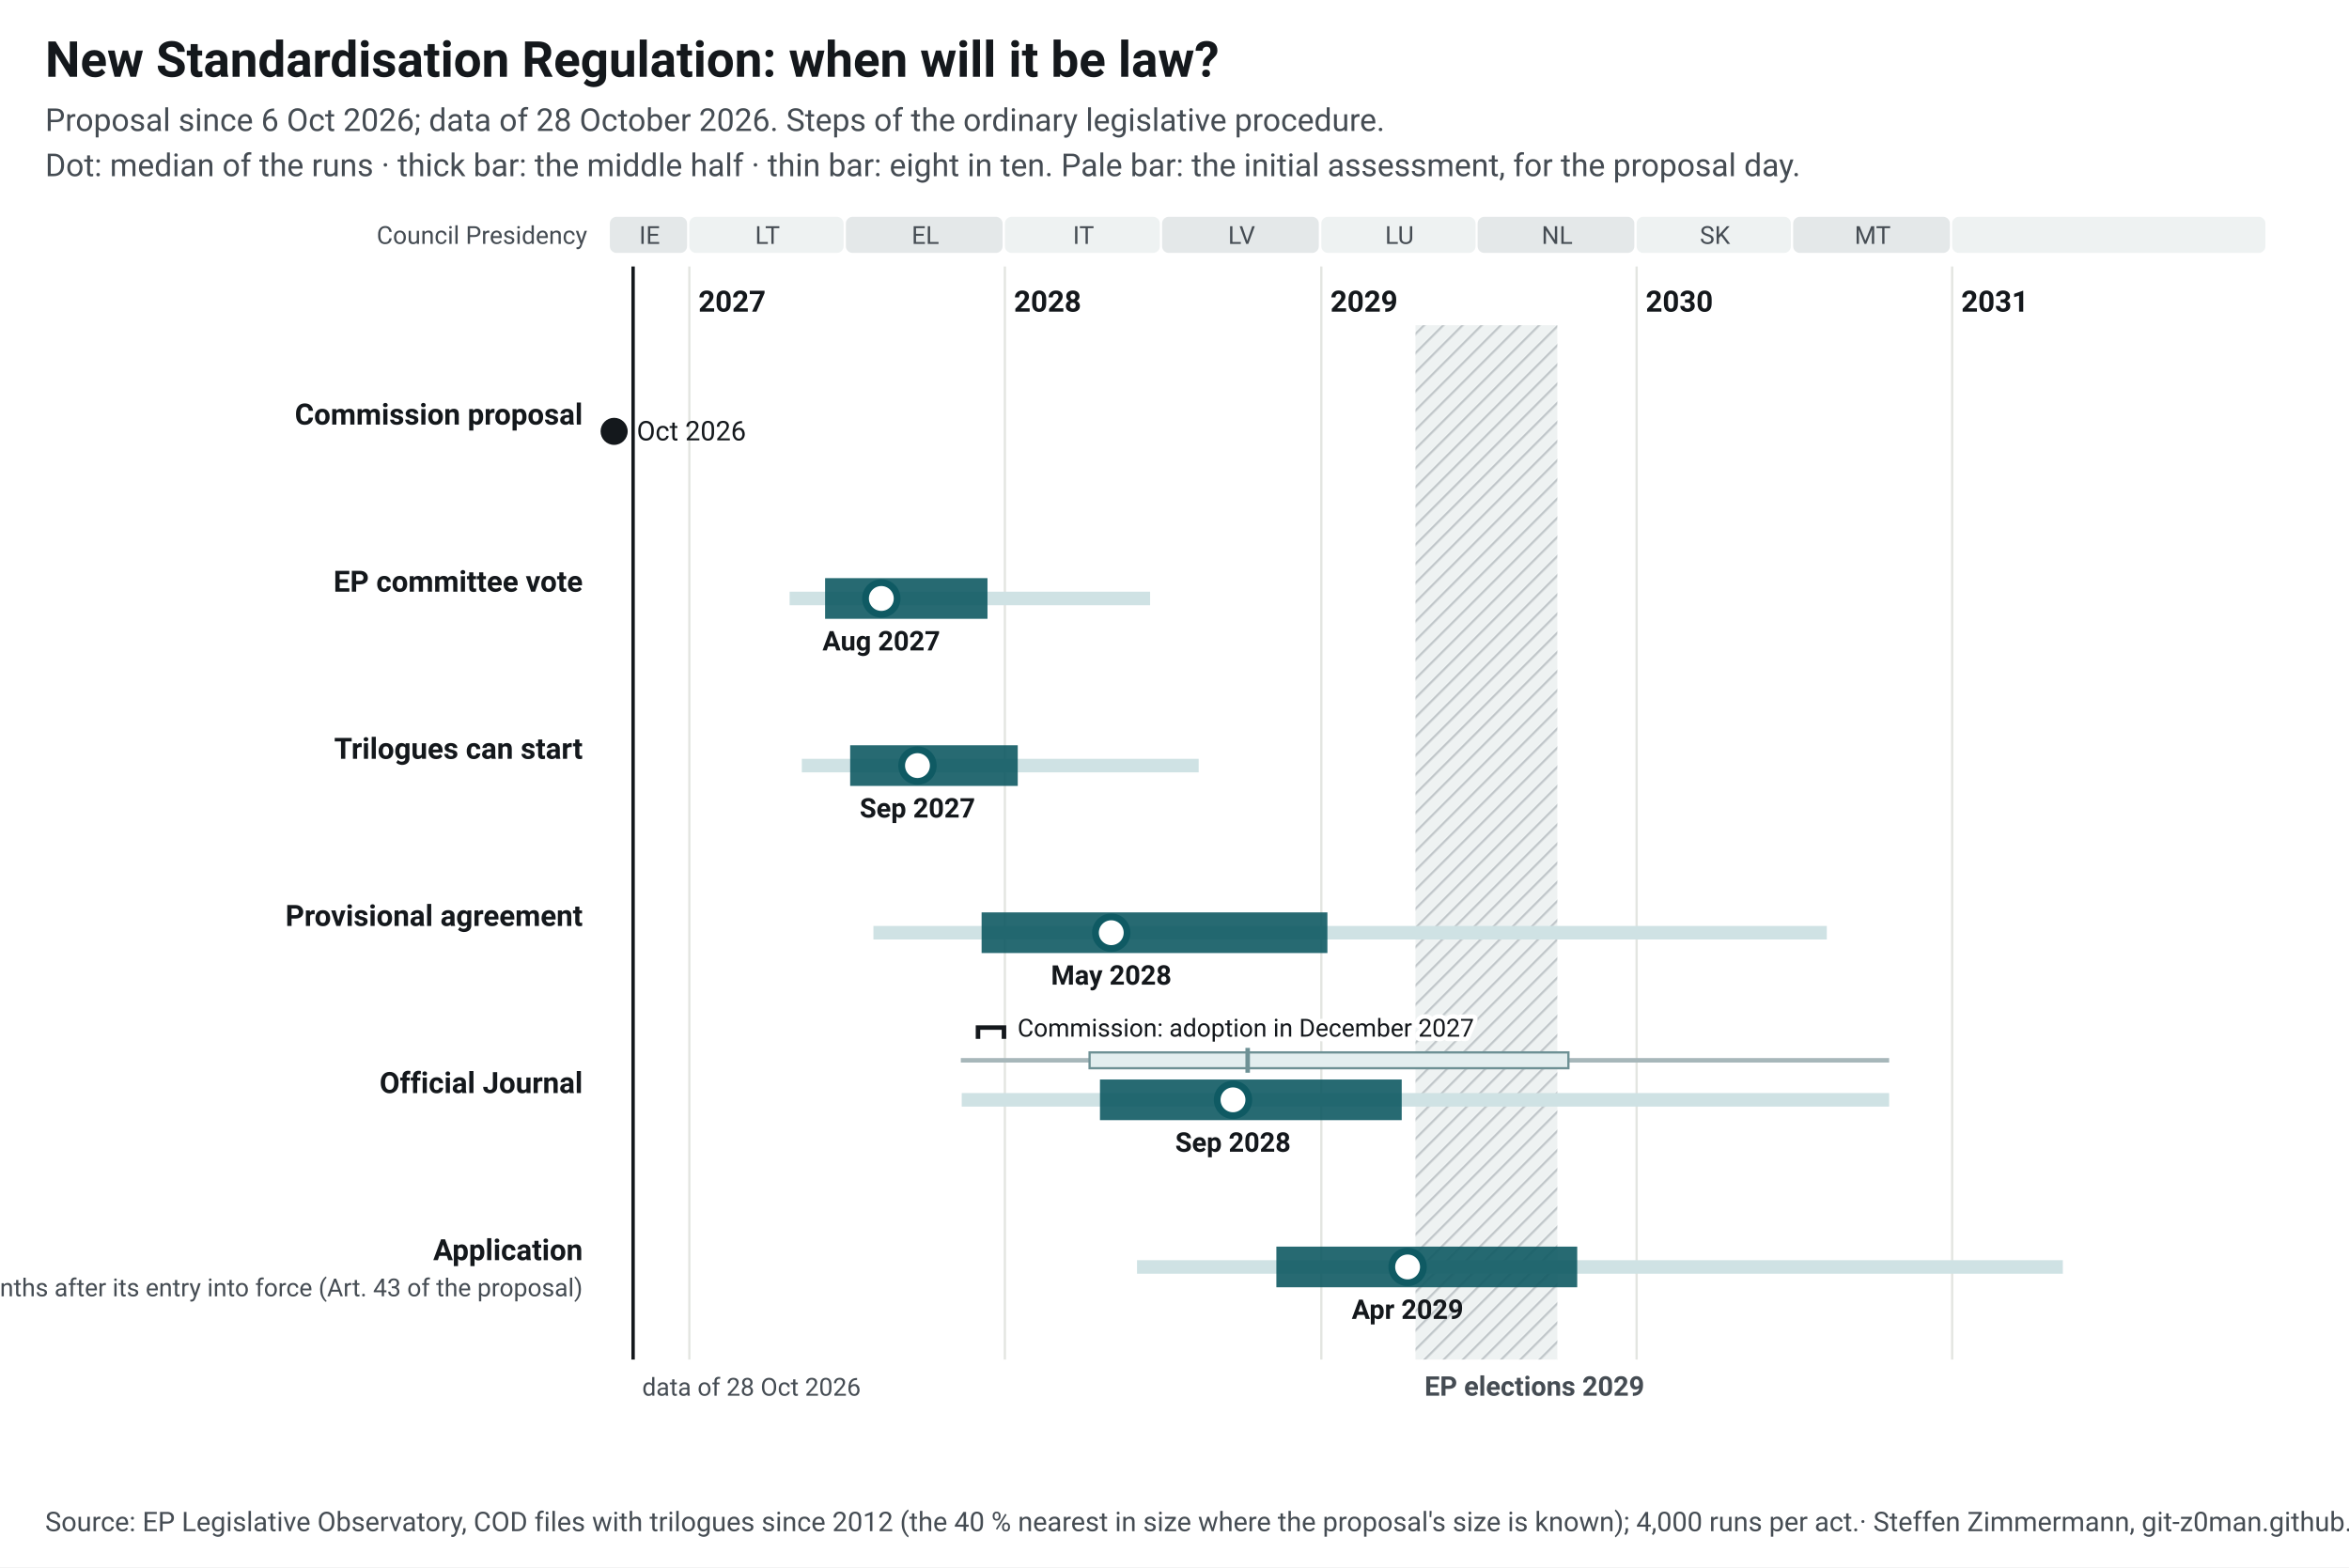
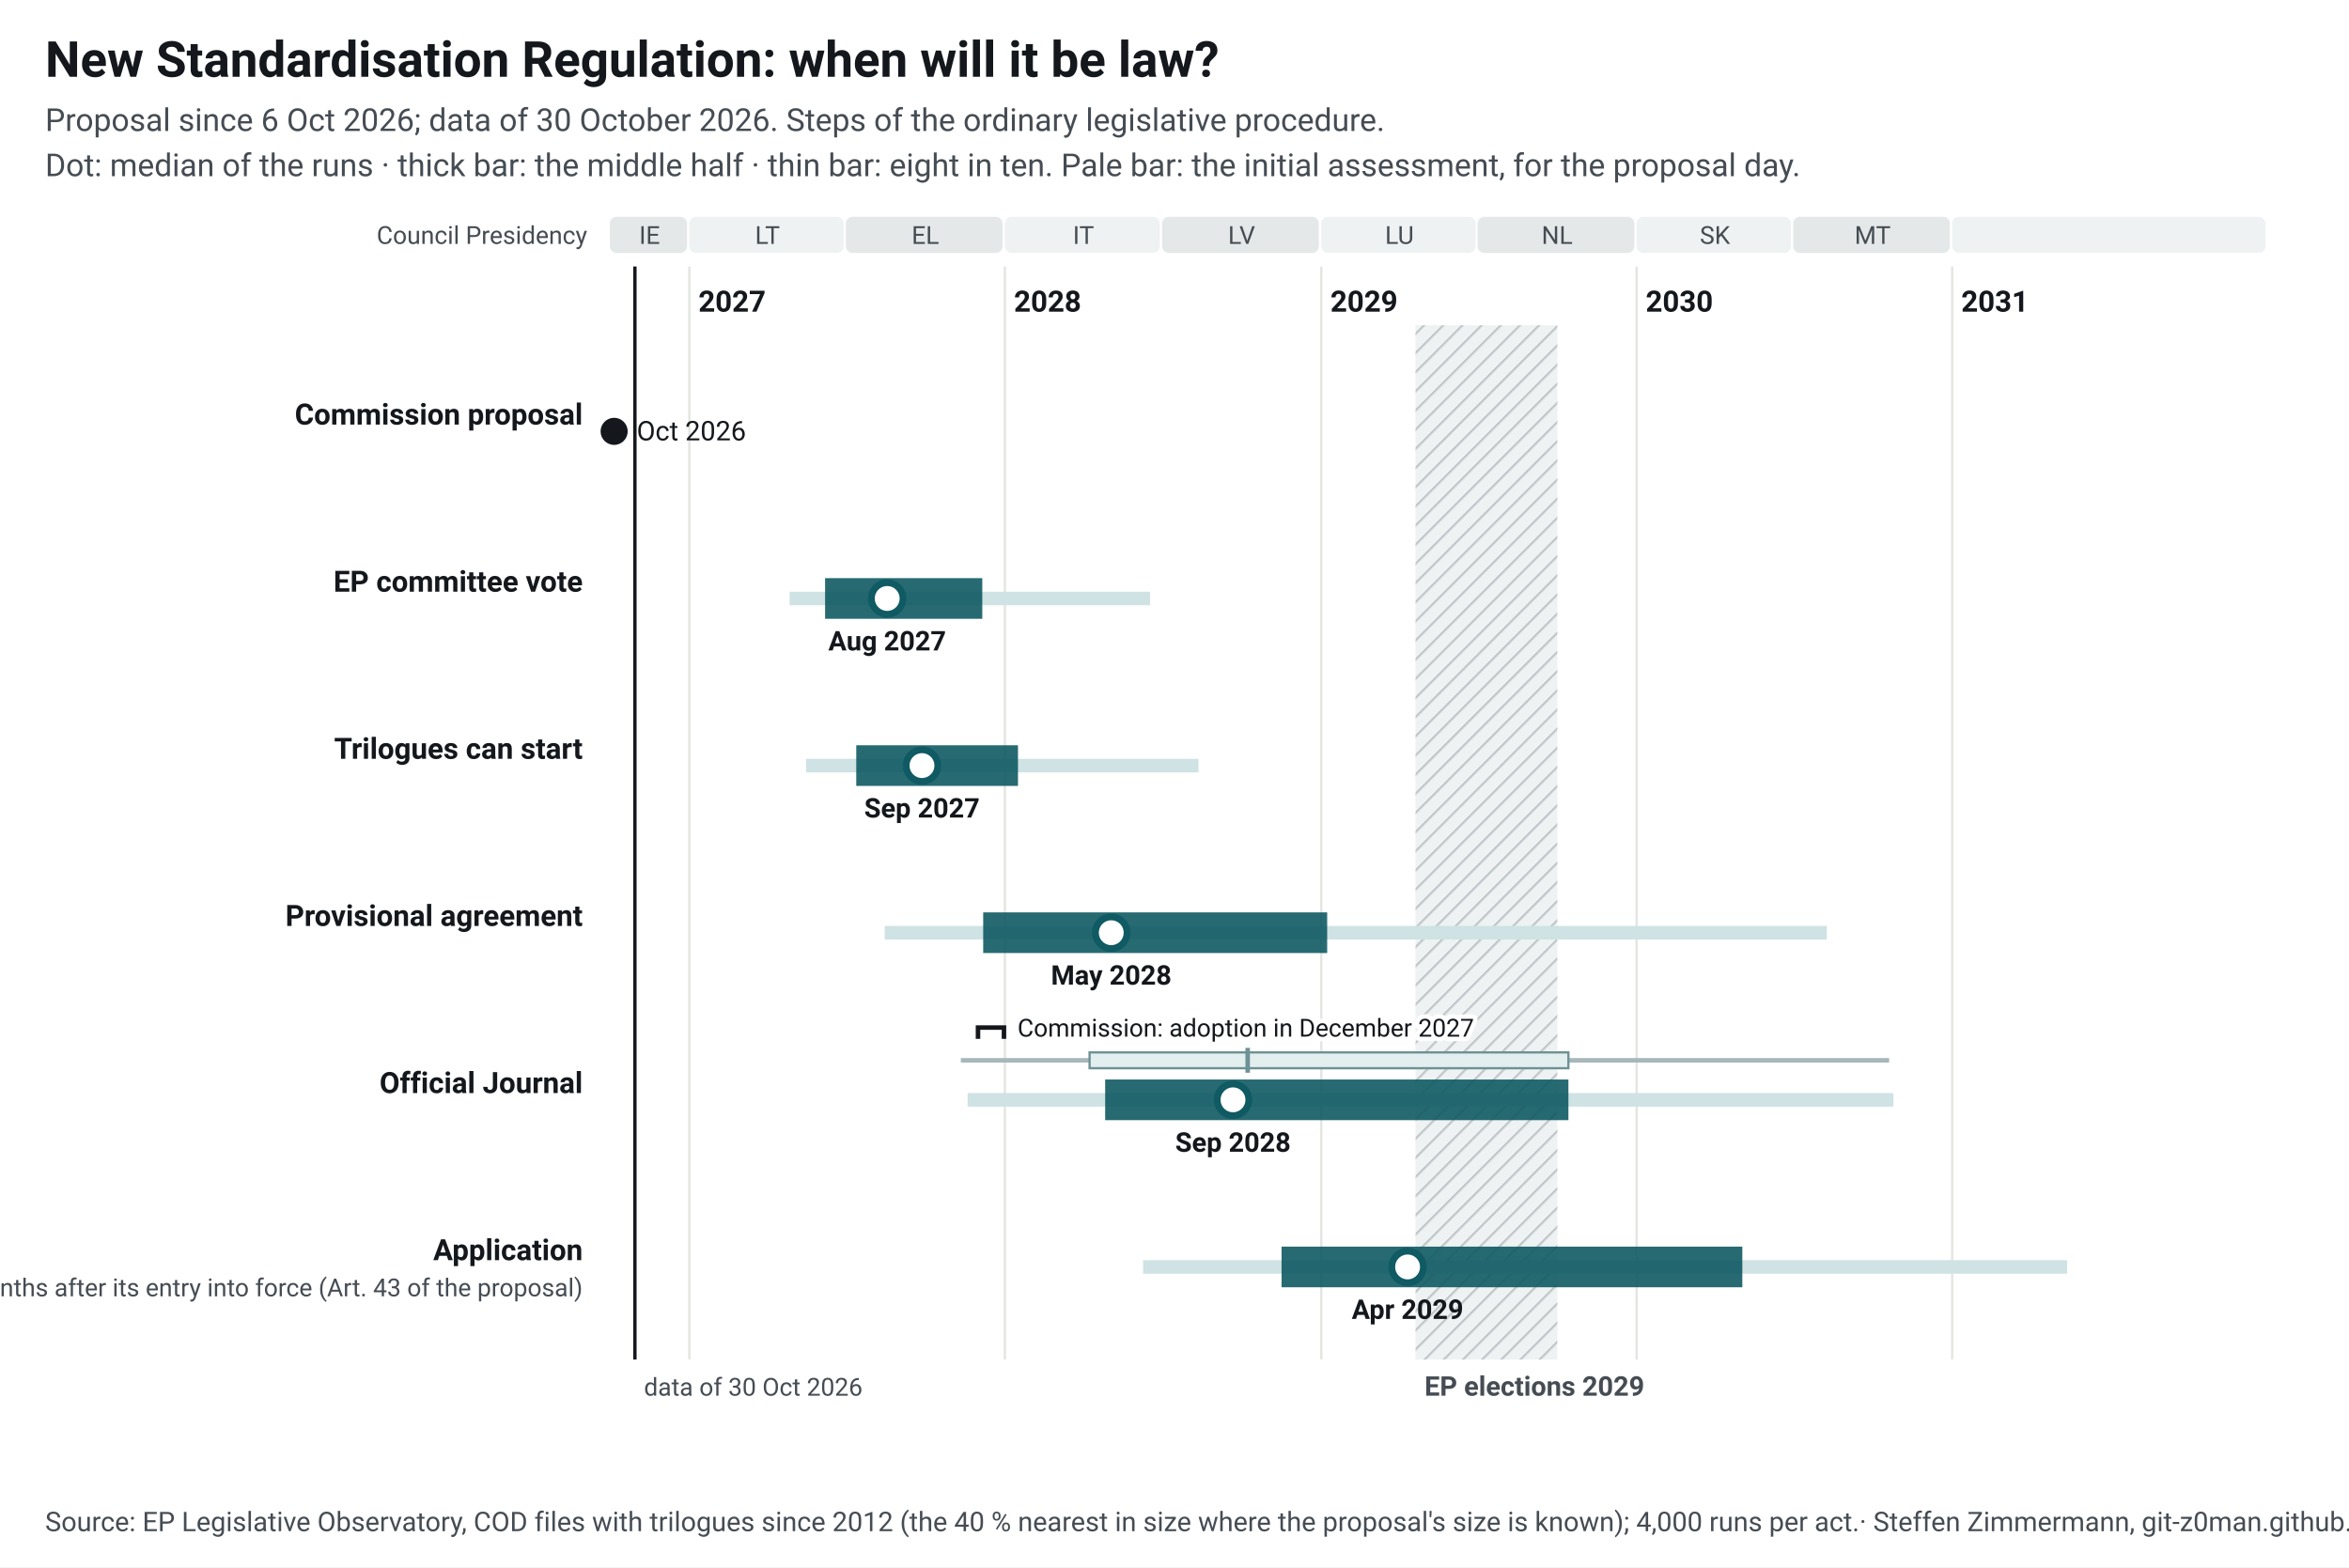
<svg xmlns="http://www.w3.org/2000/svg" width="1040" height="694" viewBox="0 0 1040 694" font-family="&quot;Source Sans 3&quot;, system-ui, -apple-system, Segoe UI, Roboto, Arial, sans-serif" font-size="13">
  <style>.ink{fill:#14181c}.mu{fill:#454c53}.gr{stroke:#e3e5e1;stroke-width:1}.pa{fill:#eef2f2}.pb{fill:#e4e8e9}.hb{fill:#eef2f2}.hl{stroke:#c3c9cc}.wt{fill:#454c53}.pt{fill:#14181c;paint-order:stroke;stroke:#fff;stroke-width:4px;stroke-linejoin:round}.pl{stroke:#14181c}.td{stroke:#14181c;stroke-width:1.5}.b50{fill:#0f5a63;opacity:.9}.b80{fill:#cfe2e4}.med{fill:#fff;stroke:#0f5a63}.fx{fill:#14181c}.ini{fill:#e3eeef;stroke:#6e9195;stroke-width:1}.ini80{fill:#a7b7ba}.inim{stroke:#6e9195;stroke-width:2}.c1{stroke:#0f5a63}.c2{stroke:#454c53;stroke-dasharray:7 4}a text{fill:#0f5a63}.nl-pending{fill:#0f5a63}.nl-adopted{fill:#5b646b}.nl-plan{fill:#fff;stroke:#14181c}.nl-open{fill:none;stroke:#14181c}.nl-q{fill:#14181c}.nl-row{stroke:#e3e5e1;stroke-width:.6}.nl-g-announced{fill:#f1f2f3}.nl-g-pending{fill:#e3eeef}.nl-g-adopted{fill:#eef2f2}</style>
  <rect width="1040" height="694" fill="#fff" />
  <text x="20" y="34" font-size="22" font-weight="700" class="ink">New Standardisation Regulation: when will it be law?</text>
-   <text x="20" y="58" font-size="14" class="mu">Proposal since 6 Oct 2026; data of 28 October 2026. Steps of the ordinary legislative procedure.</text>
+   <text x="20" y="58" font-size="14" class="mu">Proposal since 6 Oct 2026; data of 30 October 2026. Steps of the ordinary legislative procedure.</text>
  <text x="20" y="78" font-size="14" class="mu">Dot: median of the runs · thick bar: the middle half · thin bar: eight in ten. Pale bar: the initial assessment, for the proposal day.</text>
  <g transform="translate(20,92)">
    <defs>
      <pattern id="hatch-41" width="6" height="6" patternUnits="userSpaceOnUse" patternTransform="rotate(45)">
        <rect width="6" height="6" class="hb" />
        <line x1="0" y1="0" x2="0" y2="6" class="hl" stroke-width="2" />
      </pattern>
    </defs>
    <rect x="250.0" y="4" width="34.2" height="16" rx="3" class="pb" data-tip="Council Presidency: IE, Jul 2026 to Dec 2026" />
    <text x="267.6" y="16" text-anchor="middle" font-size="11" class="mu">IE</text>
    <rect x="285.2" y="4" width="68.3" height="16" rx="3" class="pa" data-tip="Council Presidency: LT, Jan 2027 to Jun 2027" />
    <text x="319.8" y="16" text-anchor="middle" font-size="11" class="mu">LT</text>
    <rect x="354.5" y="4" width="69.4" height="16" rx="3" class="pb" data-tip="Council Presidency: EL, Jul 2027 to Dec 2027" />
    <text x="389.7" y="16" text-anchor="middle" font-size="11" class="mu">EL</text>
    <rect x="424.9" y="4" width="68.6" height="16" rx="3" class="pa" data-tip="Council Presidency: IT, Jan 2028 to Jun 2028" />
    <text x="459.7" y="16" text-anchor="middle" font-size="11" class="mu">IT</text>
    <rect x="494.5" y="4" width="69.4" height="16" rx="3" class="pb" data-tip="Council Presidency: LV, Jul 2028 to Dec 2028" />
    <text x="529.7" y="16" text-anchor="middle" font-size="11" class="mu">LV</text>
    <rect x="565.0" y="4" width="68.3" height="16" rx="3" class="pa" data-tip="Council Presidency: LU, Jan 2029 to Jun 2029" />
    <text x="599.6" y="16" text-anchor="middle" font-size="11" class="mu">LU</text>
    <rect x="634.2" y="4" width="69.4" height="16" rx="3" class="pb" data-tip="Council Presidency: NL, Jul 2029 to Dec 2029" />
    <text x="669.4" y="16" text-anchor="middle" font-size="11" class="mu">NL</text>
    <rect x="704.6" y="4" width="68.3" height="16" rx="3" class="pa" data-tip="Council Presidency: SK, Jan 2030 to Jun 2030" />
    <text x="739.3" y="16" text-anchor="middle" font-size="11" class="mu">SK</text>
    <rect x="773.9" y="4" width="69.4" height="16" rx="3" class="pb" data-tip="Council Presidency: MT, Jul 2030 to Dec 2030" />
    <text x="809.1" y="16" text-anchor="middle" font-size="11" class="mu">MT</text>
    <rect x="844.3" y="4" width="138.7" height="16" rx="3" class="pa" data-tip="Council Presidency: not decided, Jan 2031 to Dec 2031" />
    <text x="914.2" y="16" text-anchor="middle" font-size="11" class="mu" />
    <line x1="285.2" y1="26" x2="285.2" y2="510" class="gr" />
    <text x="289.2" y="46" font-weight="600" class="ink">2027</text>
    <line x1="424.9" y1="26" x2="424.9" y2="510" class="gr" />
    <text x="428.9" y="46" font-weight="600" class="ink">2028</text>
    <line x1="565.0" y1="26" x2="565.0" y2="510" class="gr" />
    <text x="569.0" y="46" font-weight="600" class="ink">2029</text>
    <line x1="704.6" y1="26" x2="704.6" y2="510" class="gr" />
    <text x="708.6" y="46" font-weight="600" class="ink">2030</text>
    <line x1="844.3" y1="26" x2="844.3" y2="510" class="gr" />
    <text x="848.3" y="46" font-weight="600" class="ink">2031</text>
    <rect x="606.7" y="52" width="62.8" height="458" fill="url(#hatch-41)" data-tip="European elections 2029: Parliament does no legislative work from its last session in April until the new committees vote again in October (assumption, as in 2024; the dates are not set yet)." />
    <text x="610.7" y="526" font-size="12" font-weight="600" class="wt">EP elections 2029</text>
    <text x="240" y="16" text-anchor="end" font-size="11" class="mu">Council Presidency</text>
-     <line x1="260.3" y1="26" x2="260.3" y2="510" class="td" />
-     <text x="264.3" y="526" font-size="11" class="mu">data of 28 Oct 2026</text>
+     <line x1="261.1" y1="26" x2="261.1" y2="510" class="td" />
+     <text x="265.1" y="526" font-size="11" class="mu">data of 30 Oct 2026</text>
    <text x="238" y="96.0" text-anchor="end" font-weight="600" class="ink lnk">Commission proposal</text>
    <circle cx="251.9" cy="99.0" r="6" class="fx" data-tip="Commission proposal: 6 Oct 2026" />
    <text x="261.9" y="103.0" font-size="12" class="ink">Oct 2026</text>
    <text x="238" y="170.0" text-anchor="end" font-weight="600" class="ink lnk">EP committee vote</text>
    <rect x="329.6" y="170.0" width="159.6" height="6" class="b80" data-tip="EP committee vote: median Aug 2027; half of the runs Jun 2027 to Dec 2027; eight in ten Apr 2027 to Jun 2028" />
-     <rect x="345.3" y="164.0" width="71.9" height="18" class="b50" data-tip="EP committee vote: median Aug 2027; half of the runs Jun 2027 to Dec 2027; eight in ten Apr 2027 to Jun 2028" />
-     <circle cx="370.2" cy="173.0" r="7" class="med" stroke-width="3" data-tip="EP committee vote: median Aug 2027; half of the runs Jun 2027 to Dec 2027; eight in ten Apr 2027 to Jun 2028" />
-     <text x="370.2" y="196.0" text-anchor="middle" font-size="12" font-weight="600" class="ink">Aug 2027</text>
+     <rect x="345.3" y="164.0" width="69.6" height="18" class="b50" data-tip="EP committee vote: median Aug 2027; half of the runs Jun 2027 to Dec 2027; eight in ten Apr 2027 to Jun 2028" />
+     <circle cx="372.8" cy="173.0" r="7" class="med" stroke-width="3" data-tip="EP committee vote: median Aug 2027; half of the runs Jun 2027 to Dec 2027; eight in ten Apr 2027 to Jun 2028" />
+     <text x="372.8" y="196.0" text-anchor="middle" font-size="12" font-weight="600" class="ink">Aug 2027</text>
    <text x="238" y="244.0" text-anchor="end" font-weight="600" class="ink lnk">Trilogues can start</text>
-     <rect x="335.0" y="244.0" width="175.7" height="6" class="b80" data-tip="Trilogues can start: median Sep 2027; half of the runs Jul 2027 to Jan 2028; eight in ten May 2027 to Aug 2028" />
-     <rect x="356.4" y="238.0" width="74.2" height="18" class="b50" data-tip="Trilogues can start: median Sep 2027; half of the runs Jul 2027 to Jan 2028; eight in ten May 2027 to Aug 2028" />
-     <circle cx="386.2" cy="247.0" r="7" class="med" stroke-width="3" data-tip="Trilogues can start: median Sep 2027; half of the runs Jul 2027 to Jan 2028; eight in ten May 2027 to Aug 2028" />
-     <text x="386.2" y="270.0" text-anchor="middle" font-size="12" font-weight="600" class="ink">Sep 2027</text>
+     <rect x="336.9" y="244.0" width="173.7" height="6" class="b80" data-tip="Trilogues can start: median Sep 2027; half of the runs Jul 2027 to Jan 2028; eight in ten May 2027 to Aug 2028" />
+     <rect x="359.1" y="238.0" width="71.6" height="18" class="b50" data-tip="Trilogues can start: median Sep 2027; half of the runs Jul 2027 to Jan 2028; eight in ten May 2027 to Aug 2028" />
+     <circle cx="388.2" cy="247.0" r="7" class="med" stroke-width="3" data-tip="Trilogues can start: median Sep 2027; half of the runs Jul 2027 to Jan 2028; eight in ten May 2027 to Aug 2028" />
+     <text x="388.2" y="270.0" text-anchor="middle" font-size="12" font-weight="600" class="ink">Sep 2027</text>
    <text x="238" y="318.0" text-anchor="end" font-weight="600" class="ink lnk">Provisional agreement</text>
-     <rect x="366.7" y="318.0" width="422.1" height="6" class="b80" data-tip="Provisional agreement: median May 2028; half of the runs Dec 2027 to Jan 2029; eight in ten Aug 2027 to Aug 2030" />
-     <rect x="414.6" y="312.0" width="153.1" height="18" class="b50" data-tip="Provisional agreement: median May 2028; half of the runs Dec 2027 to Jan 2029; eight in ten Aug 2027 to Aug 2030" />
+     <rect x="371.7" y="318.0" width="417.1" height="6" class="b80" data-tip="Provisional agreement: median May 2028; half of the runs Dec 2027 to Jan 2029; eight in ten Aug 2027 to Aug 2030" />
+     <rect x="415.3" y="312.0" width="152.3" height="18" class="b50" data-tip="Provisional agreement: median May 2028; half of the runs Dec 2027 to Jan 2029; eight in ten Aug 2027 to Aug 2030" />
    <circle cx="472.0" cy="321.0" r="7" class="med" stroke-width="3" data-tip="Provisional agreement: median May 2028; half of the runs Dec 2027 to Jan 2029; eight in ten Aug 2027 to Aug 2030" />
    <text x="472.0" y="344.0" text-anchor="middle" font-size="12" font-weight="600" class="ink">May 2028</text>
    <text x="238" y="392.0" text-anchor="end" font-weight="600" class="ink lnk">Official Journal</text>
    <rect x="405.4" y="376.5" width="411.0" height="2" class="ini80" data-tip="Initial assessment, forecast for the proposal day (6 Oct 2026): Official Journal: median Oct 2028; half of the runs Apr 2028 to Oct 2029; eight in ten Nov 2027 to Oct 2030" />
    <rect x="462.4" y="374.0" width="212.0" height="7" class="ini" data-tip="Initial assessment, forecast for the proposal day (6 Oct 2026): Official Journal: median Oct 2028; half of the runs Apr 2028 to Oct 2029; eight in ten Nov 2027 to Oct 2030" />
    <line x1="532.4" y1="372.0" x2="532.4" y2="383.0" class="inim" data-tip="Initial assessment, forecast for the proposal day (6 Oct 2026): Official Journal: median Oct 2028; half of the runs Apr 2028 to Oct 2029; eight in ten Nov 2027 to Oct 2030" />
-     <rect x="405.8" y="392.0" width="410.6" height="6" class="b80" data-tip="Official Journal: median Sep 2028; half of the runs Apr 2028 to Apr 2029; eight in ten Nov 2027 to Oct 2030" />
-     <rect x="467.0" y="386.0" width="133.6" height="18" class="b50" data-tip="Official Journal: median Sep 2028; half of the runs Apr 2028 to Apr 2029; eight in ten Nov 2027 to Oct 2030" />
-     <circle cx="525.9" cy="395.0" r="7" class="med" stroke-width="3" data-tip="Official Journal: median Sep 2028; half of the runs Apr 2028 to Apr 2029; eight in ten Nov 2027 to Oct 2030" />
+     <rect x="408.4" y="392.0" width="409.9" height="6" class="b80" data-tip="Official Journal: median Sep 2028; half of the runs Apr 2028 to Oct 2029; eight in ten Nov 2027 to Oct 2030" />
+     <rect x="469.3" y="386.0" width="205.1" height="18" class="b50" data-tip="Official Journal: median Sep 2028; half of the runs Apr 2028 to Oct 2029; eight in ten Nov 2027 to Oct 2030" />
+     <circle cx="525.9" cy="395.0" r="7" class="med" stroke-width="3" data-tip="Official Journal: median Sep 2028; half of the runs Apr 2028 to Oct 2029; eight in ten Nov 2027 to Oct 2030" />
    <text x="525.9" y="418.0" text-anchor="middle" font-size="12" font-weight="600" class="ink">Sep 2028</text>
    <path d="M413.0,368.0 V363.0 H424.5 V368.0" fill="none" class="pl" stroke-width="2" data-tip="Commission: adoption in December 2027" />
    <text x="430.5" y="367.0" font-size="11" class="pt">Commission: adoption in December 2027</text>
    <text x="238" y="466.0" text-anchor="end" font-weight="600" class="ink lnk">Application</text>
    <text x="238" y="482.0" text-anchor="end" font-size="11" class="mu">applies six months after its entry into force (Art. 43 of the proposal)</text>
-     <rect x="483.4" y="466.0" width="409.9" height="6" class="b80" data-tip="Application: median Apr 2029; half of the runs Nov 2028 to Oct 2029; eight in ten Jun 2028 to May 2031" />
-     <rect x="545.1" y="460.0" width="133.2" height="18" class="b50" data-tip="Application: median Apr 2029; half of the runs Nov 2028 to Oct 2029; eight in ten Jun 2028 to May 2031" />
-     <circle cx="603.2" cy="469.0" r="7" class="med" stroke-width="3" data-tip="Application: median Apr 2029; half of the runs Nov 2028 to Oct 2029; eight in ten Jun 2028 to May 2031" />
+     <rect x="486.1" y="466.0" width="409.1" height="6" class="b80" data-tip="Application: median Apr 2029; half of the runs Nov 2028 to May 2030; eight in ten Jun 2028 to May 2031" />
+     <rect x="547.4" y="460.0" width="204.0" height="18" class="b50" data-tip="Application: median Apr 2029; half of the runs Nov 2028 to May 2030; eight in ten Jun 2028 to May 2031" />
+     <circle cx="603.2" cy="469.0" r="7" class="med" stroke-width="3" data-tip="Application: median Apr 2029; half of the runs Nov 2028 to May 2030; eight in ten Jun 2028 to May 2031" />
    <text x="603.2" y="492.0" text-anchor="middle" font-size="12" font-weight="600" class="ink">Apr 2029</text>
  </g>
  <text x="20" y="678" font-size="12" class="mu">Source: EP Legislative Observatory, COD files with trilogues since 2012 (the 40 % nearest in size where the proposal's size is known); 4,000 runs per act.<tspan> · Steffen Zimmermann, git-z0man.github.io/eu-regulation-timeline, CC BY 4.0</tspan>
  </text>
</svg>
